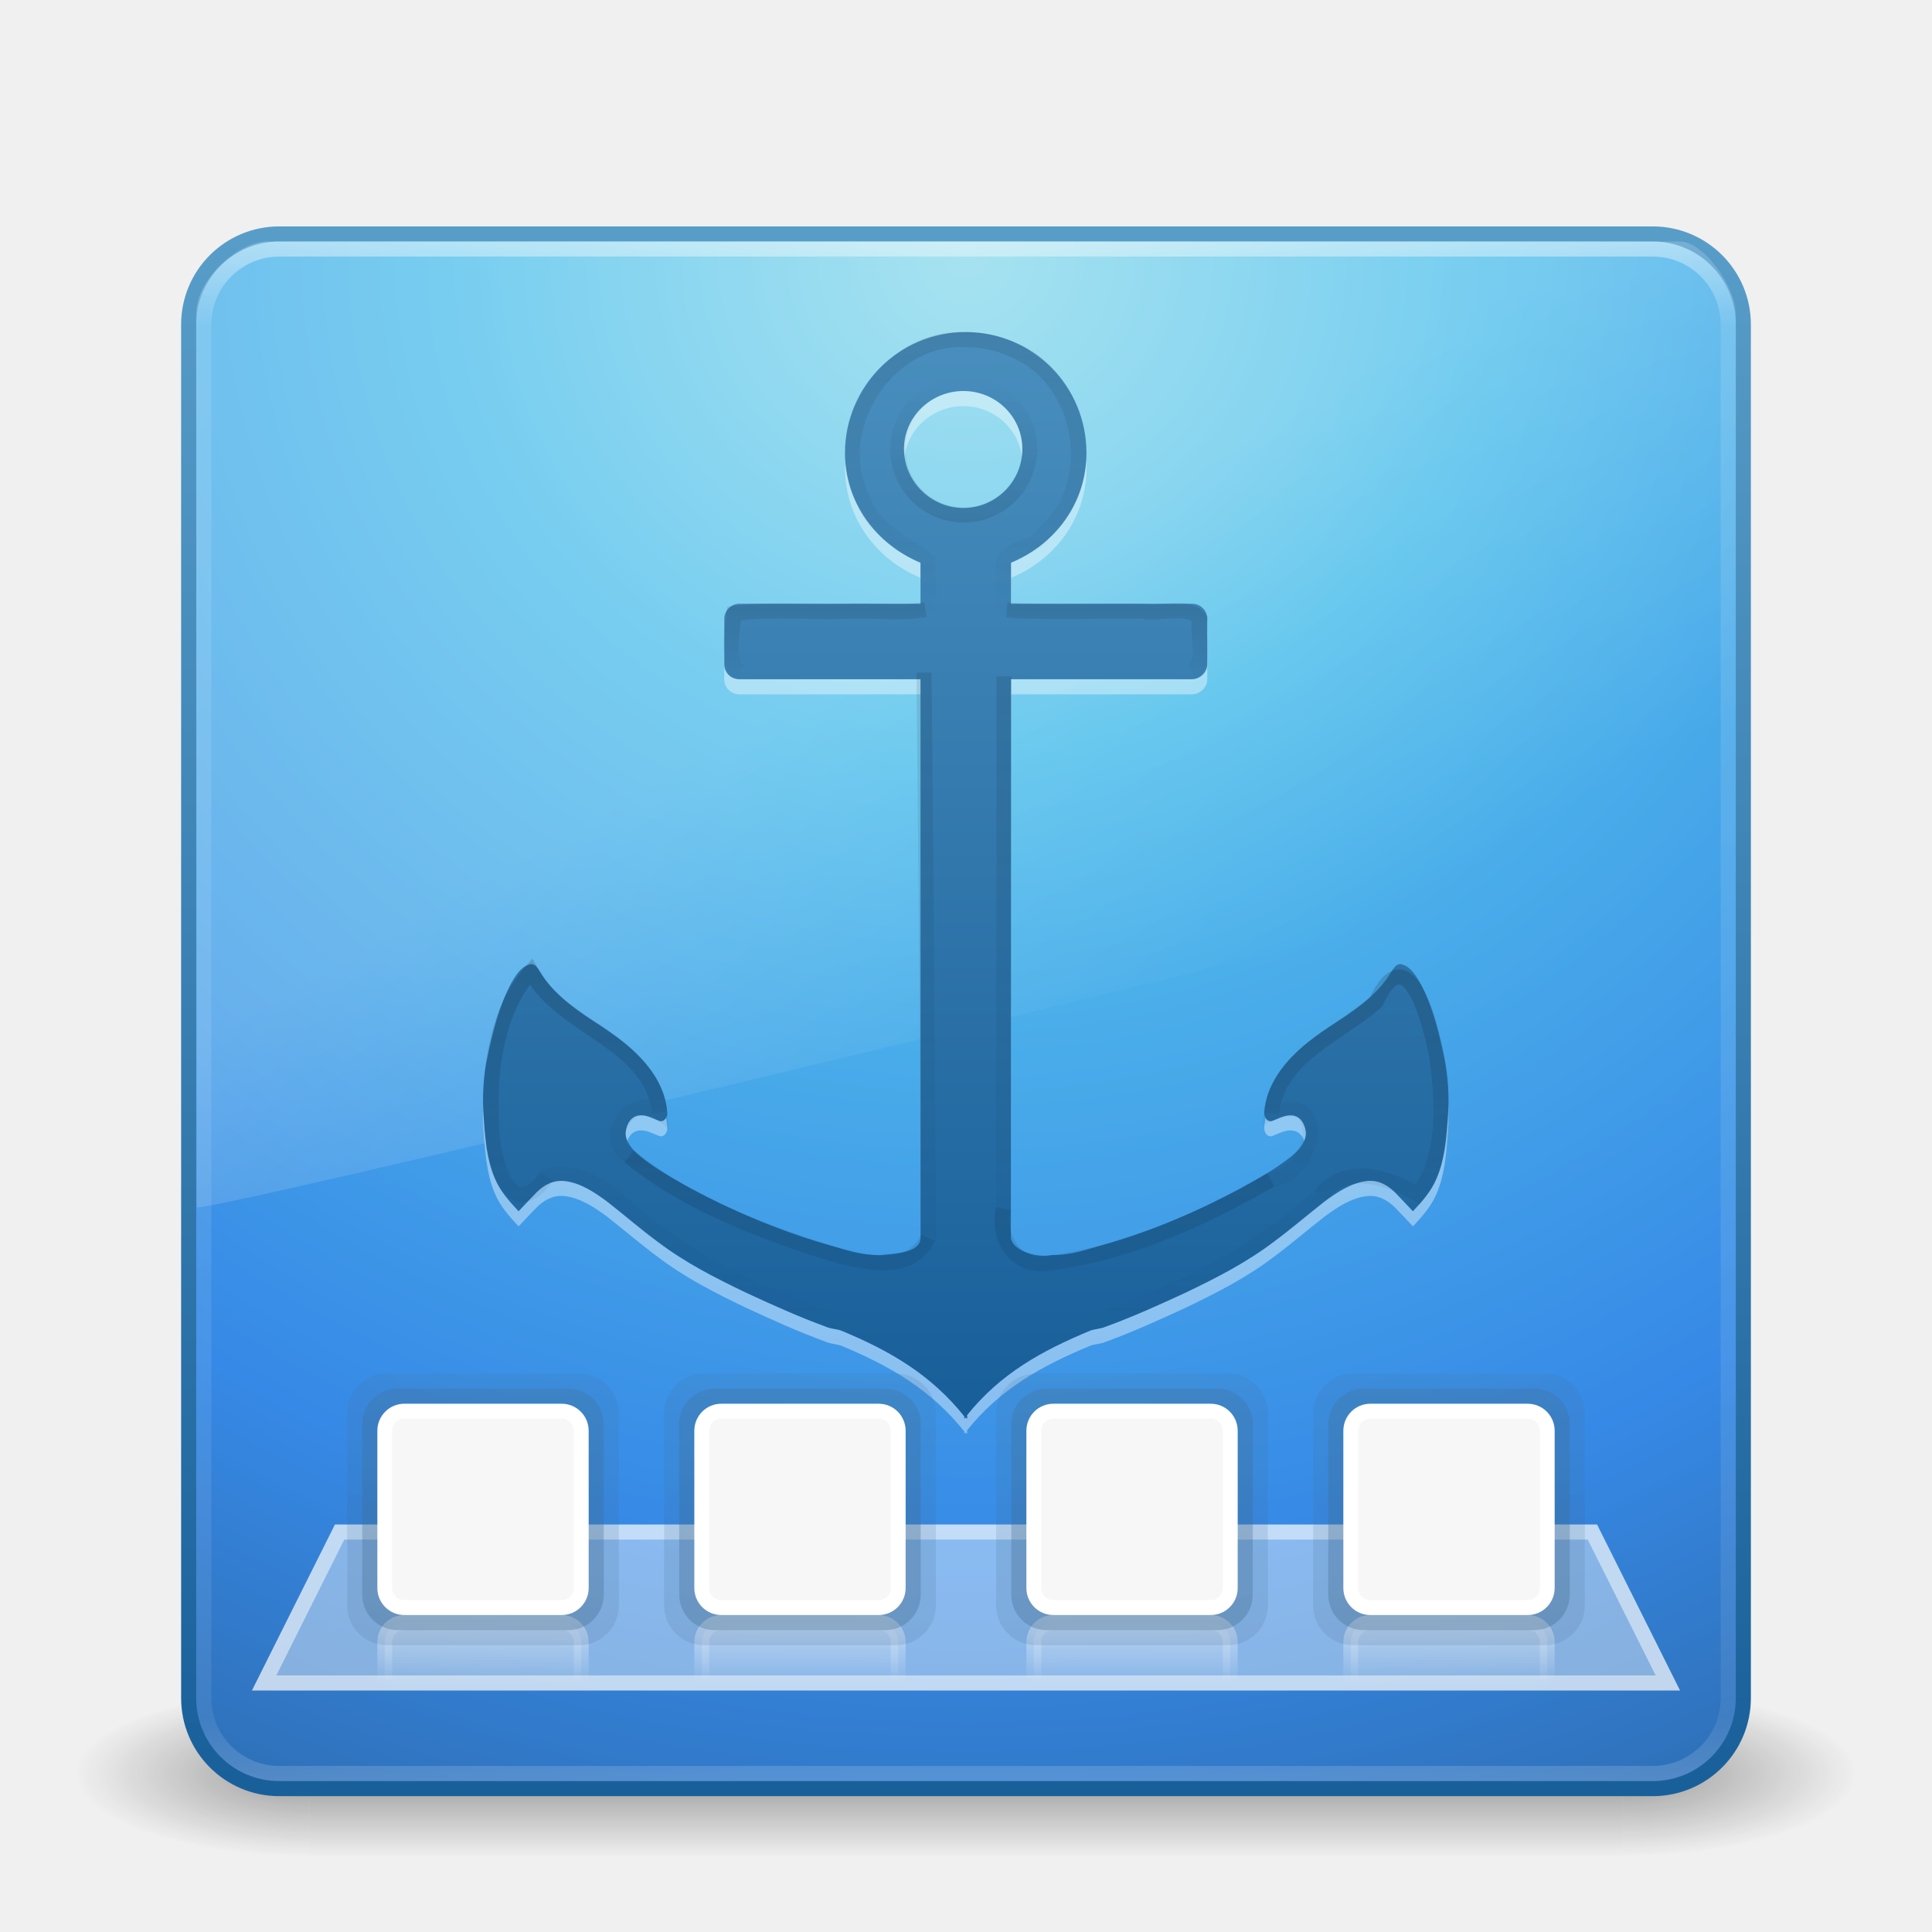
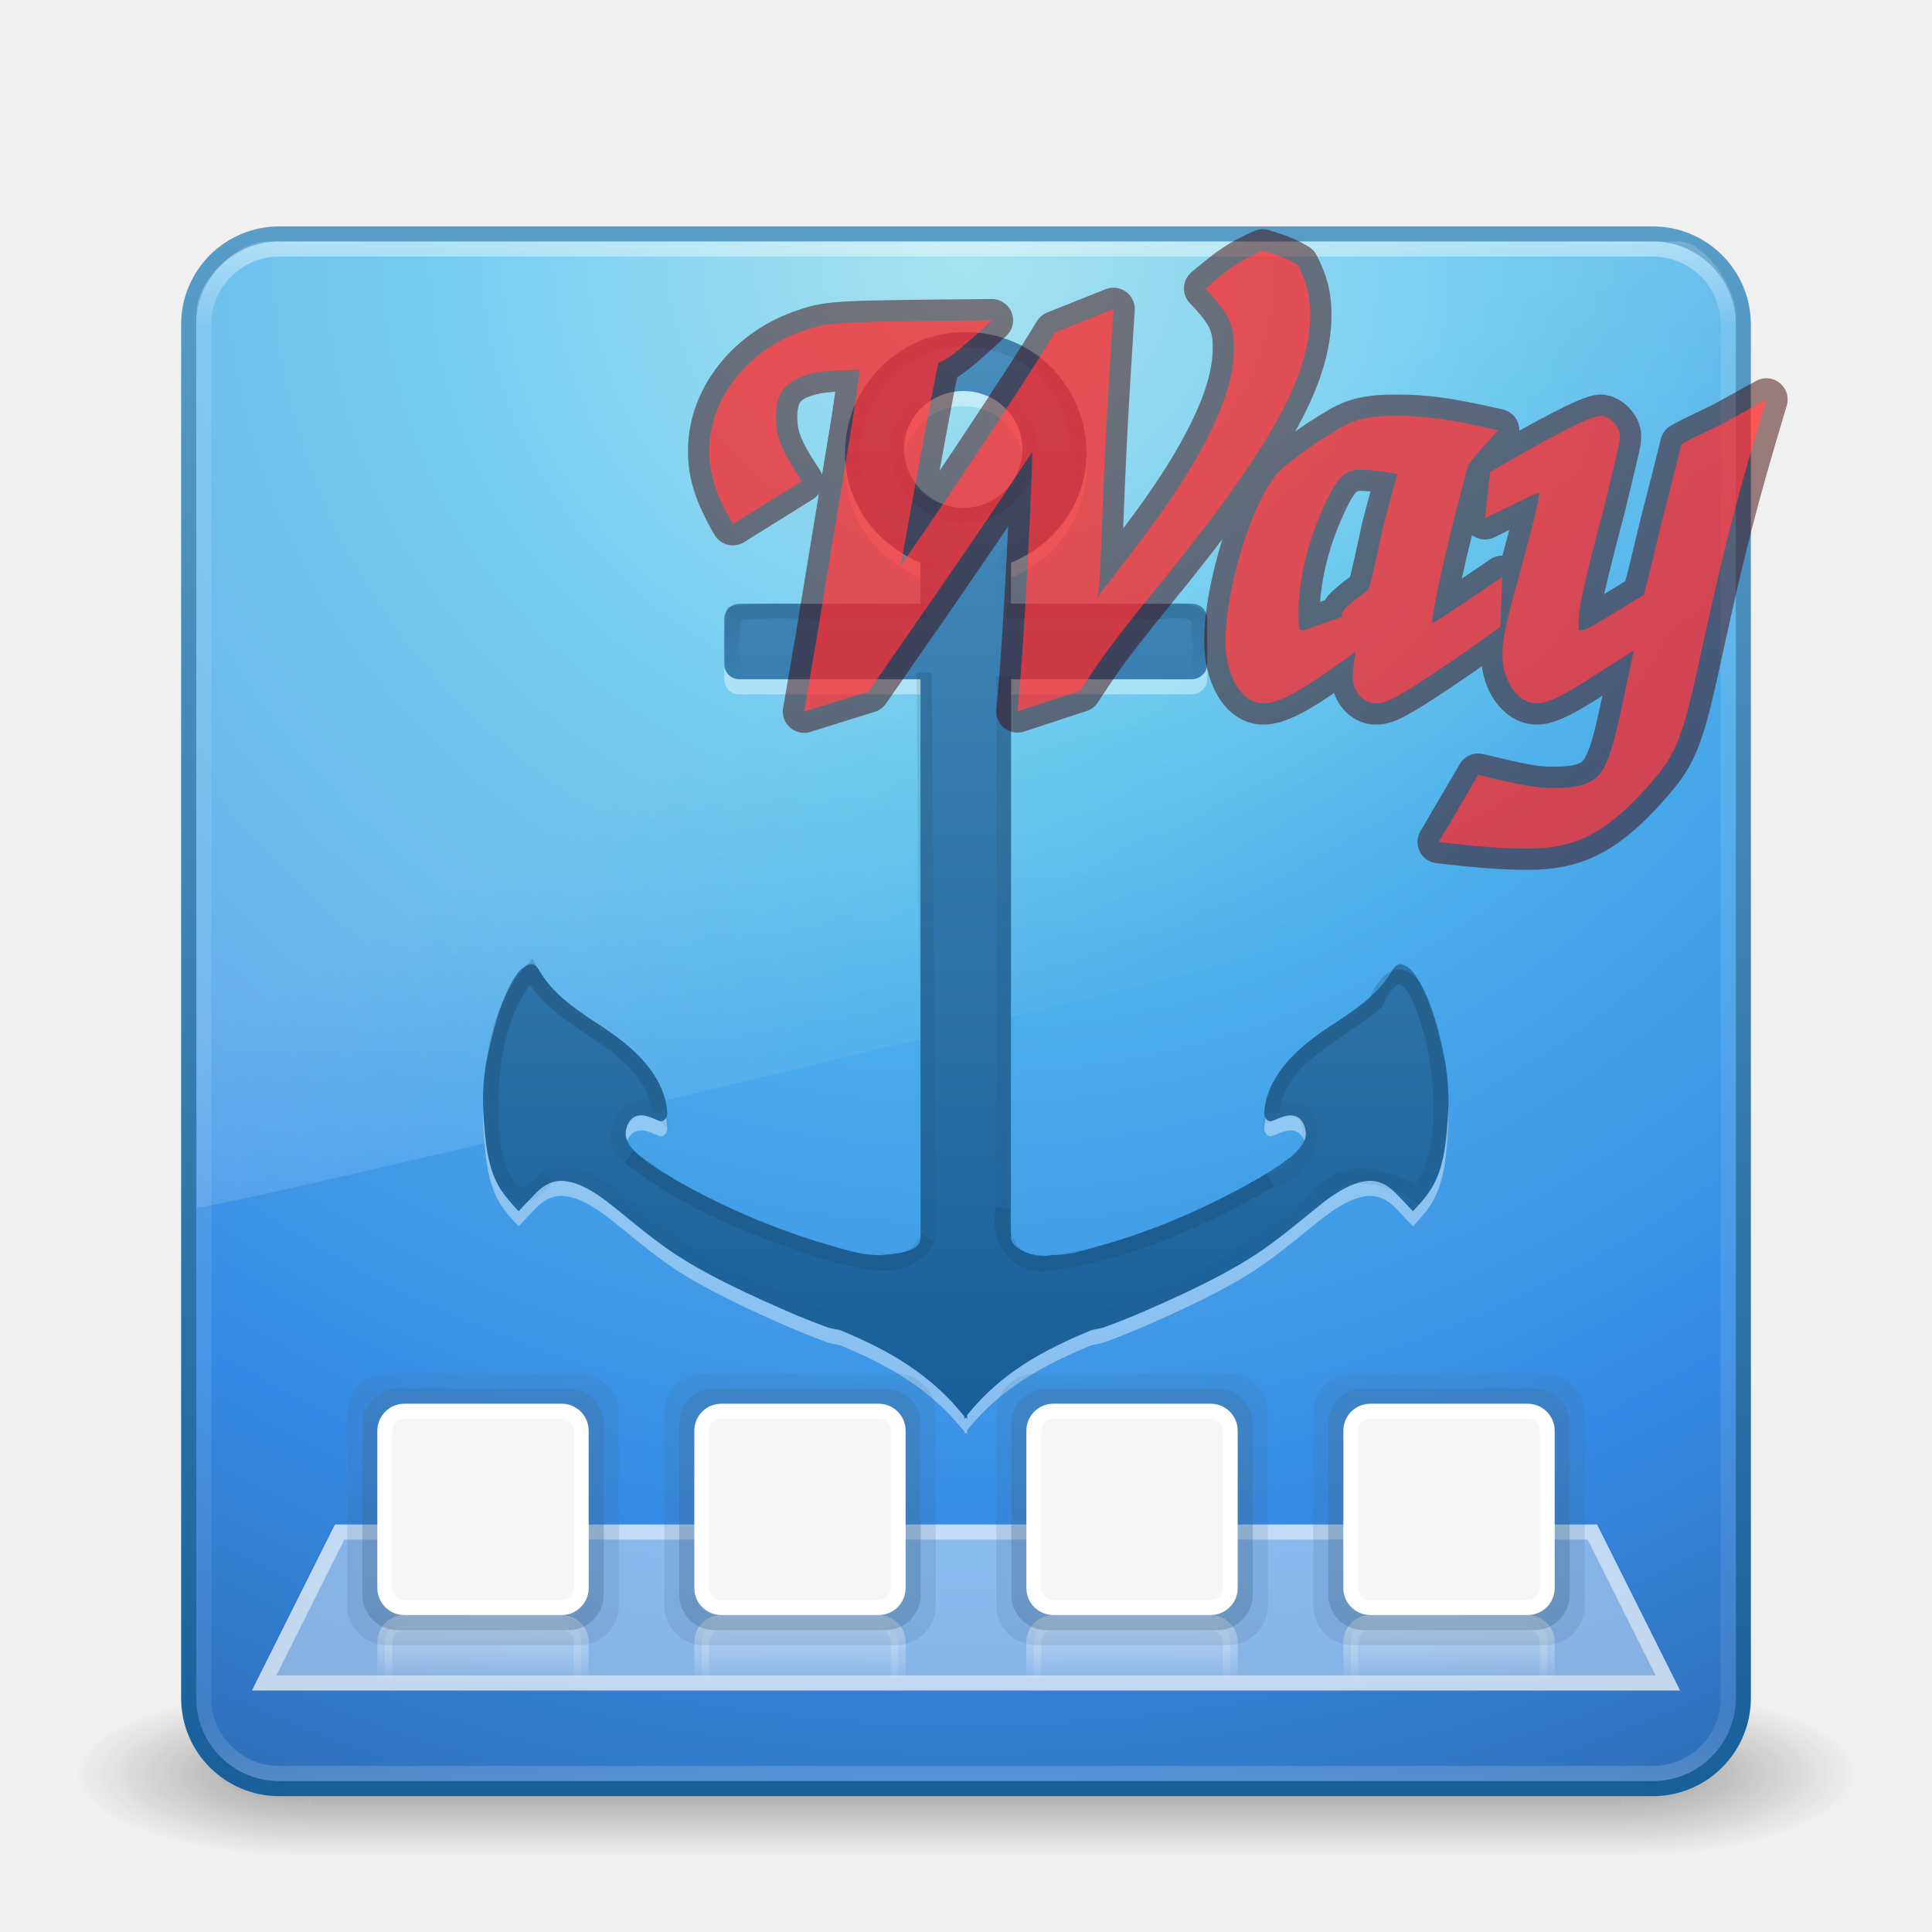
<svg xmlns="http://www.w3.org/2000/svg" xmlns:xlink="http://www.w3.org/1999/xlink" width="128" height="128" id="svg4343" version="1.1">
  <defs id="defs4345">
    <linearGradient xlink:href="#linearGradient4173-6-3-7" id="linearGradient3377" gradientUnits="userSpaceOnUse" gradientTransform="translate(-0.0146001,-75)" x1="66.899" y1="87.356" x2="66.899" y2="104.682" />
    <linearGradient id="linearGradient4173-6-3-7">
      <stop id="stop4175-8-6-6" offset="0" style="stop-color:#000000;stop-opacity:1;" />
      <stop id="stop4177-4-10-0" offset="1" style="stop-color:#000000;stop-opacity:0;" />
    </linearGradient>
    <linearGradient xlink:href="#linearGradient4173-6-3" id="linearGradient3380" gradientUnits="userSpaceOnUse" gradientTransform="translate(-0.0146001,-75)" x1="66.899" y1="75.334" x2="66.899" y2="95.016" />
    <linearGradient id="linearGradient4173-6-3">
      <stop id="stop4175-8-6" offset="0" style="stop-color:#000000;stop-opacity:1;" />
      <stop id="stop4177-4-10" offset="1" style="stop-color:#000000;stop-opacity:0;" />
    </linearGradient>
    <linearGradient xlink:href="#linearGradient4173-6-8" id="linearGradient3383" gradientUnits="userSpaceOnUse" gradientTransform="translate(-0.0146001,-75)" x1="66.899" y1="55.356" x2="66.899" y2="104.679" />
    <linearGradient id="linearGradient4173-6-8">
      <stop id="stop4175-8-5" offset="0" style="stop-color:#000000;stop-opacity:1;" />
      <stop id="stop4177-4-1" offset="1" style="stop-color:#000000;stop-opacity:0;" />
    </linearGradient>
    <linearGradient xlink:href="#linearGradient4237" id="linearGradient3368" gradientUnits="userSpaceOnUse" x1="59.339" y1="40.52" x2="68.601" y2="40.52" />
    <linearGradient id="linearGradient4237">
      <stop id="stop4239" offset="0" style="stop-color:#000000;stop-opacity:1;" />
      <stop id="stop4241" offset="1" style="stop-color:#000000;stop-opacity:0;" />
    </linearGradient>
    <linearGradient xlink:href="#linearGradient4173-6" id="linearGradient3387" gradientUnits="userSpaceOnUse" gradientTransform="translate(-0.0146001,-75)" x1="66.899" y1="51.349" x2="66.899" y2="56.143" />
    <linearGradient id="linearGradient4173-6">
      <stop id="stop4175-8" offset="0" style="stop-color:#000000;stop-opacity:1;" />
      <stop id="stop4177-4" offset="1" style="stop-color:#000000;stop-opacity:0;" />
    </linearGradient>
    <linearGradient xlink:href="#linearGradient4173" id="linearGradient3390" gradientUnits="userSpaceOnUse" gradientTransform="translate(-0.0146001,-75)" x1="66.899" y1="32.777" x2="66.899" y2="52.348" />
    <linearGradient id="linearGradient4173">
      <stop id="stop4175" offset="0" style="stop-color:#000000;stop-opacity:1;" />
      <stop id="stop4177" offset="1" style="stop-color:#000000;stop-opacity:0;" />
    </linearGradient>
    <linearGradient xlink:href="#linearGradient3707-319-631-407-324" id="linearGradient3393" gradientUnits="userSpaceOnUse" gradientTransform="matrix(1.634802,0,0,1.634802,361.6277,-96.98027)" x1="-179.485" y1="77.349" x2="-179.485" y2="19.409" />
    <linearGradient id="linearGradient3707-319-631-407-324">
      <stop id="stop3760" style="stop-color:#185f9a;stop-opacity:1;" offset="0" />
      <stop id="stop3762" style="stop-color:#599ec9;stop-opacity:1;" offset="1" />
    </linearGradient>
    <linearGradient xlink:href="#linearGradient3707-319-631-407-1-846-5-4-5-3" id="linearGradient3253-1" gradientUnits="userSpaceOnUse" gradientTransform="matrix(-0.8000002,0,0,0.8000002,120.6904,20.80001)" x1="19.875" y1="38.245" x2="19.875" y2="-61.256" />
    <linearGradient id="linearGradient3707-319-631-407-1-846-5-4-5-3">
      <stop offset="0" style="stop-color:#365a7c;stop-opacity:1" id="stop3788-4-8-9-7" />
      <stop offset="1" style="stop-color:#5ea1ca;stop-opacity:1;" id="stop3790-2-1-9-72" />
    </linearGradient>
    <linearGradient y2="-61.256" x2="19.875" y1="38.245" x1="19.875" gradientTransform="matrix(-0.9000003,0,0,0.9000003,123.7767,18.90001)" gradientUnits="userSpaceOnUse" id="linearGradient4078-0" xlink:href="#linearGradient3707-319-631-407-1-846-5-4-5-0-4" />
    <linearGradient id="linearGradient3707-319-631-407-1-846-5-4-5-0-4">
      <stop offset="0" style="stop-color:#365a7c;stop-opacity:1" id="stop3788-4-8-9-2-5" />
      <stop offset="1" style="stop-color:#5ea1ca;stop-opacity:1;" id="stop3790-2-1-9-7-2" />
    </linearGradient>
    <linearGradient xlink:href="#linearGradient3707-319-631-407-1-846-5-4-5-7" id="linearGradient3253-64" gradientUnits="userSpaceOnUse" gradientTransform="matrix(-0.8000002,0,0,0.8000002,99.69036,20.80001)" x1="19.875" y1="38.245" x2="19.875" y2="-61.256" />
    <linearGradient id="linearGradient3707-319-631-407-1-846-5-4-5-7">
      <stop offset="0" style="stop-color:#365a7c;stop-opacity:1" id="stop3788-4-8-9-4" />
      <stop offset="1" style="stop-color:#5ea1ca;stop-opacity:1;" id="stop3790-2-1-9-8" />
    </linearGradient>
    <linearGradient y2="-61.256" x2="19.875" y1="38.245" x1="19.875" gradientTransform="matrix(-0.9000003,0,0,0.9000003,102.7767,18.90001)" gradientUnits="userSpaceOnUse" id="linearGradient4078-6" xlink:href="#linearGradient3707-319-631-407-1-846-5-4-5-0-8" />
    <linearGradient id="linearGradient3707-319-631-407-1-846-5-4-5-0-8">
      <stop offset="0" style="stop-color:#365a7c;stop-opacity:1" id="stop3788-4-8-9-2-26" />
      <stop offset="1" style="stop-color:#5ea1ca;stop-opacity:1;" id="stop3790-2-1-9-7-06" />
    </linearGradient>
    <linearGradient xlink:href="#linearGradient3707-319-631-407-1-846-5-4-5-5" id="linearGradient4178" gradientUnits="userSpaceOnUse" gradientTransform="matrix(-0.8000002,0,0,0.8000002,77.69036,20.80001)" x1="19.875" y1="38.245" x2="19.875" y2="-61.256" />
    <linearGradient id="linearGradient3707-319-631-407-1-846-5-4-5-5">
      <stop offset="0" style="stop-color:#365a7c;stop-opacity:1" id="stop3788-4-8-9-3" />
      <stop offset="1" style="stop-color:#5ea1ca;stop-opacity:1;" id="stop3790-2-1-9-4" />
    </linearGradient>
    <linearGradient xlink:href="#linearGradient3707-319-631-407-1-846-5-4-5-0-0" id="linearGradient4181" gradientUnits="userSpaceOnUse" gradientTransform="matrix(-0.9000003,0,0,0.9000003,80.77666,18.90001)" x1="19.875" y1="38.245" x2="19.875" y2="-61.256" />
    <linearGradient id="linearGradient3707-319-631-407-1-846-5-4-5-0-0">
      <stop offset="0" style="stop-color:#365a7c;stop-opacity:1" id="stop3788-4-8-9-2-2" />
      <stop offset="1" style="stop-color:#5ea1ca;stop-opacity:1;" id="stop3790-2-1-9-7-0" />
    </linearGradient>
    <linearGradient xlink:href="#linearGradient3707-319-631-407-1-846-5-4-5" id="linearGradient3253" gradientUnits="userSpaceOnUse" gradientTransform="matrix(-0.8000002,0,0,0.8000002,56.69036,20.80001)" x1="19.875" y1="38.245" x2="19.875" y2="-61.256" />
    <linearGradient id="linearGradient3707-319-631-407-1-846-5-4-5">
      <stop offset="0" style="stop-color:#365a7c;stop-opacity:1" id="stop3788-4-8-9" />
      <stop offset="1" style="stop-color:#5ea1ca;stop-opacity:1;" id="stop3790-2-1-9" />
    </linearGradient>
    <linearGradient y2="-61.256" x2="19.875" y1="38.245" x1="19.875" gradientTransform="matrix(-0.9000003,0,0,0.9000003,59.77666,18.90001)" gradientUnits="userSpaceOnUse" id="linearGradient3270" xlink:href="#linearGradient3707-319-631-407-1-846-5-4-5-0" />
    <linearGradient id="linearGradient3707-319-631-407-1-846-5-4-5-0">
      <stop offset="0" style="stop-color:#365a7c;stop-opacity:1" id="stop3788-4-8-9-2" />
      <stop offset="1" style="stop-color:#5ea1ca;stop-opacity:1;" id="stop3790-2-1-9-7" />
    </linearGradient>
    <linearGradient xlink:href="#linearGradient4204" id="linearGradient4210" x1="67.8" y1="44.191" x2="67.8" y2="48.506" gradientUnits="userSpaceOnUse" gradientTransform="translate(-9.9997601e-8,-0.999999)" />
    <linearGradient id="linearGradient4204">
      <stop style="stop-color:#f7f7f7;stop-opacity:1;" offset="0" id="stop4206" />
      <stop style="stop-color:#f7f7f7;stop-opacity:0;" offset="1" id="stop4208" />
    </linearGradient>
    <linearGradient xlink:href="#linearGradient4212" id="linearGradient4218" x1="67.8" y1="44.191" x2="67.8" y2="48.506" gradientUnits="userSpaceOnUse" gradientTransform="translate(-9.9997601e-8,-0.999999)" />
    <linearGradient id="linearGradient4212">
      <stop style="stop-color:#ffffff;stop-opacity:1;" offset="0" id="stop4214" />
      <stop style="stop-color:#ffffff;stop-opacity:0;" offset="1" id="stop4216" />
    </linearGradient>
    <linearGradient xlink:href="#linearGradient8265-821-176-38-919-66-249-7-7" id="linearGradient3165" gradientUnits="userSpaceOnUse" gradientTransform="matrix(2.21442,0,0,3.469956,10.75031,-67.82112)" x1="16.626" y1="15.298" x2="20.055" y2="24.628" />
    <linearGradient id="linearGradient8265-821-176-38-919-66-249-7-7">
      <stop offset="0" style="stop-color:#ffffff;stop-opacity:1" id="stop2687-1-9" />
      <stop offset="1" style="stop-color:#ffffff;stop-opacity:0" id="stop2689-5-4" />
    </linearGradient>
    <linearGradient y2="43" x2="24" y1="5" x1="24" gradientTransform="matrix(2.72973,0,0,2.72973,-1.513511,-62.51349)" gradientUnits="userSpaceOnUse" id="linearGradient3128" xlink:href="#linearGradient3924" />
    <linearGradient id="linearGradient3924">
      <stop id="stop3926" style="stop-color:#ffffff;stop-opacity:1;" offset="0" />
      <stop offset="0.063" style="stop-color:#ffffff;stop-opacity:0.235;" id="stop3928" />
      <stop id="stop3930" style="stop-color:#ffffff;stop-opacity:0.157;" offset="0.951" />
      <stop id="stop3932" style="stop-color:#ffffff;stop-opacity:0.392;" offset="1" />
    </linearGradient>
    <radialGradient xlink:href="#linearGradient2867-449-88-871-390-598-476-591-434-148-57-177" id="radialGradient3171" gradientUnits="userSpaceOnUse" gradientTransform="matrix(5.1311087e-8,6.172051,-6.529294,-1.1371274e-7,119.1713,-93.22525)" cx="7.496" cy="8.45" fx="7.496" fy="8.45" r="20" />
    <linearGradient id="linearGradient2867-449-88-871-390-598-476-591-434-148-57-177">
      <stop id="stop3750" style="stop-color:#90dbec;stop-opacity:1;" offset="0" />
      <stop id="stop3752" style="stop-color:#55c1ec;stop-opacity:1;" offset="0.262" />
      <stop id="stop3754" style="stop-color:#3689e6;stop-opacity:1;" offset="0.705" />
      <stop id="stop3756" style="stop-color:#2b63a0;stop-opacity:1;" offset="1" />
    </linearGradient>
    <linearGradient xlink:href="#linearGradient3707-319-631-407-324" id="linearGradient3173" gradientUnits="userSpaceOnUse" gradientTransform="matrix(2.641026,0,0,2.641026,0.6153902,-60.38462)" x1="24" y1="44" x2="24" y2="3.899" />
    <radialGradient cx="4.993" cy="43.5" r="2.5" fx="4.993" fy="43.5" id="radialGradient2455" xlink:href="#linearGradient3688-166-749" gradientUnits="userSpaceOnUse" gradientTransform="matrix(2.003784,0,0,1.4,27.98813,-17.4)" />
    <linearGradient id="linearGradient3688-166-749">
      <stop id="stop2883" style="stop-color:#181818;stop-opacity:1" offset="0" />
      <stop id="stop2885" style="stop-color:#181818;stop-opacity:0" offset="1" />
    </linearGradient>
    <radialGradient cx="4.993" cy="43.5" r="2.5" fx="4.993" fy="43.5" id="radialGradient2457" xlink:href="#linearGradient3688-464-309" gradientUnits="userSpaceOnUse" gradientTransform="matrix(2.003784,0,0,1.4,-20.01187,-104.4)" />
    <linearGradient id="linearGradient3688-464-309">
      <stop id="stop2889" style="stop-color:#181818;stop-opacity:1" offset="0" />
      <stop id="stop2891" style="stop-color:#181818;stop-opacity:0" offset="1" />
    </linearGradient>
    <linearGradient x1="25.058" y1="47.028" x2="25.058" y2="39.999" id="linearGradient2459" xlink:href="#linearGradient3702-501-757" gradientUnits="userSpaceOnUse" />
    <linearGradient id="linearGradient3702-501-757">
      <stop id="stop2895" style="stop-color:#181818;stop-opacity:0" offset="0" />
      <stop id="stop2897" style="stop-color:#181818;stop-opacity:1" offset="0.5" />
      <stop id="stop2899" style="stop-color:#181818;stop-opacity:0" offset="1" />
    </linearGradient>
  </defs>
  <g id="layer1" transform="translate(0,64)">
    <g transform="matrix(2.949999,0,0,1.222223,-6.800001,1.555537)" id="g2036" style="display:inline">
      <g transform="matrix(1.052632,0,0,1.285713,-1.263158,-13.42854)" id="g3712" style="opacity:0.4">
        <rect width="5" height="7" x="38" y="40" id="rect2801" style="fill:url(#radialGradient2455);fill-opacity:1;stroke:none" />
        <rect width="5" height="7" x="-10" y="-47" transform="scale(-1,-1)" id="rect3696" style="fill:url(#radialGradient2457);fill-opacity:1;stroke:none" />
        <rect width="28" height="7" x="10" y="40" id="rect3700" style="fill:url(#linearGradient2459);fill-opacity:1;stroke:none" />
      </g>
    </g>
    <rect style="color:#000000;fill:url(#radialGradient3171);fill-opacity:1;fill-rule:nonzero;stroke:url(#linearGradient3173);stroke-width:1;stroke-linecap:round;stroke-linejoin:round;stroke-miterlimit:4;stroke-opacity:1;stroke-dasharray:none;stroke-dashoffset:0;marker:none;visibility:visible;display:inline;overflow:visible;enable-background:accumulate" id="rect5505-21" y="-48.5" x="12.5" ry="6" rx="6" height="103" width="103" />
    <path d="m 63.985,-41 c -4.424,0 -8.001,3.584 -8,8 -10e-4,3.332 2.095,6.083 5,7.281 l 0,2.719 -12,0 c -0.531,0 -1,0.435 -1,1 l 0,3 c 0,0.565 0.434,1 1,1 l 12,0 0,37 c 0,1.027 -1.714,1.049 -2.688,1.156 -1.426,-0.009 -2.292,-0.373 -3.656,-0.75 C 51.561,18.506 48.621,17.257 45.798,15.75 44.609,15.091 43.449,14.449 42.392,13.594 41.936,13.205 41.406,12.643 41.454,12 c 0.062,-0.486 0.308,-1.005 0.844,-1.094 0.483,-0.076 0.917,0.183 1.344,0.344 0.368,0.159 0.621,-0.288 0.562,-0.594 -0.059,-0.806 -0.332,-1.552 -0.75,-2.25 C 42.585,6.977 41.248,5.914 39.86,5 38.379,4.054 36.799,3.013 35.86,1.5 35.674,1.22 35.466,0.758 35.048,0.906 34.466,1.095 34.145,1.665 33.86,2.156 33.059,3.681 32.659,5.327 32.298,7 c -0.297,1.331 -0.354,2.737 -0.25,4.094 0.107,1.357 0.2,2.733 0.75,4 0.346,0.833 0.956,1.504 1.562,2.156 0.387,-0.409 0.791,-0.849 1.188,-1.25 0.513,-0.515 1.155,-0.85 1.906,-0.75 1.023,0.132 1.946,0.751 2.75,1.344 1.132,0.88 2.19,1.802 3.344,2.656 1.825,1.395 3.838,2.416 5.906,3.406 1.723,0.8 3.493,1.599 5.281,2.25 0.32,0.14 0.674,0.133 1,0.25 3.218,1.338 5.929,2.896 8.156,5.688 0.003,0.038 -0.003,0.12 0,0.156 0.026,-0.033 0.068,-0.061 0.094,-0.094 0.026,0.033 0.068,0.061 0.094,0.094 0.017,-0.077 -0.017,-0.173 0,-0.25 2.22,-2.759 4.958,-4.264 8.156,-5.594 0.326,-0.117 0.68,-0.11 1,-0.25 1.788,-0.651 3.558,-1.45 5.281,-2.25 2.068,-0.99 4.081,-2.011 5.906,-3.406 1.153,-0.855 2.212,-1.776 3.344,-2.656 0.804,-0.592 1.727,-1.212 2.75,-1.344 0.751,-0.1 1.393,0.235 1.906,0.75 0.396,0.401 0.8,0.841 1.188,1.25 0.607,-0.652 1.216,-1.323 1.562,-2.156 0.55,-1.267 0.643,-2.643 0.75,-4 C 96.027,9.737 95.97,8.331 95.673,7 95.312,5.327 94.912,3.681 94.11,2.156 93.826,1.665 93.505,1.095 92.923,0.906 92.505,0.758 92.297,1.22 92.11,1.5 c -0.939,1.513 -2.518,2.554 -4,3.5 -1.388,0.914 -2.725,1.977 -3.594,3.406 -0.418,0.698 -0.691,1.444 -0.75,2.25 -0.059,0.306 0.194,0.753 0.562,0.594 0.427,-0.161 0.861,-0.42 1.344,-0.344 0.536,0.089 0.782,0.607 0.844,1.094 0.048,0.643 -0.482,1.205 -0.938,1.594 -1.057,0.855 -2.218,1.497 -3.406,2.156 -2.823,1.507 -5.763,2.756 -8.844,3.656 -1.364,0.377 -2.231,0.741 -3.656,0.75 C 68.448,20.375 66.985,19.71 66.985,19 l 0,-37 12,0 c 0.462,0 1,-0.401 1,-1 l 0,-3 c 0,-0.582 -0.469,-1 -1,-1 l -12,0 0,-2.719 c 2.905,-1.198 5.001,-3.949 5,-7.281 0.001,-4.416 -3.576,-8 -8,-8 z m -0.156,3.906 c 2.148,-10e-7 3.907,1.7 3.906,3.844 6.42e-4,2.144 -1.759,3.906 -3.906,3.906 -2.148,-1e-6 -3.938,-1.763 -3.938,-3.906 -6.45e-4,-2.144 1.79,-3.844 3.938,-3.844 z" id="path1919-8" style="opacity:0.4;color:#000000;fill:#ffffff;fill-opacity:1;fill-rule:nonzero;stroke:none;stroke-width:1;marker:none;visibility:visible;display:inline;overflow:visible;enable-background:accumulate" />
    <rect style="opacity:0.5;fill:none;stroke:url(#linearGradient3128);stroke-width:1;stroke-linecap:round;stroke-linejoin:round;stroke-miterlimit:4;stroke-opacity:1;stroke-dasharray:none;stroke-dashoffset:0" id="rect6741-7" y="-47.5" x="13.5" ry="5" rx="5" height="101" width="101" />
    <path style="opacity:0.2;fill:url(#linearGradient3165);fill-opacity:1;fill-rule:evenodd;stroke:none" id="path3333" d="M 17.681,-48 C 15.858,-48 13,-45.567 13,-43.2 L 13.034,16 C 15.968,15.936 112.773,-7.592 115,-8.723 L 115,-43.2 c 0,-1.809 -2.133,-4.8 -3.712,-4.8 z" />
    <path style="opacity:0.7;fill:#ffffff;fill-opacity:0.588;stroke:#ffffff;stroke-width:1px;stroke-linecap:butt;stroke-linejoin:miter;stroke-opacity:1" d="m 17.5,47.5 93,0 -5,-10 -83,0 z" id="path4306" />
    <path id="path3215-9-0" style="opacity:0.5;color:#000000;fill:url(#linearGradient4210);fill-opacity:1;fill-rule:nonzero;stroke:url(#linearGradient4218);stroke-width:0.985;stroke-linecap:butt;stroke-linejoin:miter;stroke-miterlimit:4;stroke-opacity:1;stroke-dashoffset:0;marker:none;visibility:visible;display:inline;overflow:visible;enable-background:accumulate" d="m 101.21,43.493 -10.419,0 c -0.719,0 -1.298,0.579 -1.298,1.298 l 0,10.419 c 0,0.719 0.579,1.298 1.298,1.298 l 10.419,0 c 0.719,0 1.298,-0.579 1.298,-1.298 l 0,-10.419 c 0,-0.719 -0.579,-1.298 -1.298,-1.298 z m -21,0 -10.419,0 c -0.719,0 -1.298,0.579 -1.298,1.298 l 0,10.419 c 0,0.719 0.579,1.298 1.298,1.298 l 10.419,0 c 0.719,0 1.298,-0.579 1.298,-1.298 l 0,-10.419 c 0,-0.719 -0.579,-1.298 -1.298,-1.298 z m -22,0 -10.419,0 c -0.719,0 -1.298,0.579 -1.298,1.298 l 0,10.419 c 0,0.719 0.579,1.298 1.298,1.298 l 10.419,0 c 0.719,0 1.298,-0.579 1.298,-1.298 l 0,-10.419 c 0,-0.719 -0.579,-1.298 -1.298,-1.298 z m -21,0 -10.419,0 c -0.719,0 -1.298,0.579 -1.298,1.298 l 0,10.419 c 0,0.719 0.579,1.298 1.298,1.298 l 10.419,0 c 0.719,0 1.298,-0.579 1.298,-1.298 l 0,-10.419 c 0,-0.719 -0.579,-1.298 -1.298,-1.298 z" />
    <path style="opacity:0.15;color:#000000;fill:url(#linearGradient3270);fill-opacity:1;fill-rule:nonzero;stroke:none;stroke-width:1;marker:none;visibility:visible;display:inline;overflow:visible;enable-background:accumulate" d="m 38.355,27 -12.71,0 C 24.18,27 23,28.18 23,29.645 l 0,12.71 c 0,1.465 1.18,2.645 2.645,2.645 l 12.71,0 C 39.82,45 41,43.82 41,42.355 l 0,-12.71 c 0,-1.465 -1.18,-2.645 -2.645,-2.645 z" id="path3205-6" />
    <path style="opacity:0.3;color:#000000;fill:url(#linearGradient3253);fill-opacity:1;fill-rule:nonzero;stroke:none;stroke-width:1;marker:none;visibility:visible;display:inline;overflow:visible;enable-background:accumulate" d="m 37.649,28 -11.298,0 C 25.049,28 24,29.049 24,30.351 l 0,11.298 c 0,1.302 1.049,2.351 2.351,2.351 l 11.298,0 C 38.951,44 40,42.952 40,41.649 l 0,-11.298 c 0,-1.302 -1.049,-2.351 -2.351,-2.351 z" id="path3205" />
    <path style="opacity:0.15;color:#000000;fill:url(#linearGradient4181);fill-opacity:1;fill-rule:nonzero;stroke:none;stroke-width:1;marker:none;visibility:visible;display:inline;overflow:visible;enable-background:accumulate" d="m 59.355,27 -12.71,0 C 45.18,27 44,28.18 44,29.645 l 0,12.71 c 0,1.465 1.18,2.645 2.645,2.645 l 12.71,0 C 60.82,45 62,43.82 62,42.355 l 0,-12.71 c 0,-1.465 -1.18,-2.645 -2.645,-2.645 z" id="path3205-6-1" />
    <path style="opacity:0.3;color:#000000;fill:url(#linearGradient4178);fill-opacity:1;fill-rule:nonzero;stroke:none;stroke-width:1;marker:none;visibility:visible;display:inline;overflow:visible;enable-background:accumulate" d="m 58.649,28 -11.298,0 C 46.049,28 45,29.049 45,30.351 l 0,11.298 c 0,1.302 1.049,2.351 2.351,2.351 l 11.298,0 C 59.951,44 61,42.952 61,41.649 l 0,-11.298 c 0,-1.302 -1.049,-2.351 -2.351,-2.351 z" id="path3205-9" />
    <path style="opacity:0.15;color:#000000;fill:url(#linearGradient4078-6);fill-opacity:1;fill-rule:nonzero;stroke:none;stroke-width:1;marker:none;visibility:visible;display:inline;overflow:visible;enable-background:accumulate" d="m 81.355,27 -12.71,0 C 67.18,27 66,28.18 66,29.645 l 0,12.71 c 0,1.465 1.18,2.645 2.645,2.645 l 12.71,0 C 82.82,45 84,43.82 84,42.355 l 0,-12.71 c 0,-1.465 -1.18,-2.645 -2.645,-2.645 z" id="path3205-6-4" />
    <path style="opacity:0.3;color:#000000;fill:url(#linearGradient3253-64);fill-opacity:1;fill-rule:nonzero;stroke:none;stroke-width:1;marker:none;visibility:visible;display:inline;overflow:visible;enable-background:accumulate" d="m 80.649,28 -11.298,0 C 68.049,28 67,29.049 67,30.351 l 0,11.298 c 0,1.302 1.049,2.351 2.351,2.351 l 11.298,0 C 81.951,44 83,42.952 83,41.649 l 0,-11.298 c 0,-1.302 -1.049,-2.351 -2.351,-2.351 z" id="path3205-62" />
    <path style="opacity:0.15;color:#000000;fill:url(#linearGradient4078-0);fill-opacity:1;fill-rule:nonzero;stroke:none;stroke-width:1;marker:none;visibility:visible;display:inline;overflow:visible;enable-background:accumulate" d="m 102.355,27 -12.71,0 C 88.18,27 87,28.18 87,29.645 l 0,12.71 c 0,1.465 1.18,2.645 2.645,2.645 l 12.71,0 c 1.465,0 2.645,-1.18 2.645,-2.645 l 0,-12.71 c 0,-1.465 -1.18,-2.645 -2.645,-2.645 z" id="path3205-6-2" />
    <path style="opacity:0.3;color:#000000;fill:url(#linearGradient3253-1);fill-opacity:1;fill-rule:nonzero;stroke:none;stroke-width:1;marker:none;visibility:visible;display:inline;overflow:visible;enable-background:accumulate" d="m 101.649,28 -11.298,0 C 89.049,28 88,29.049 88,30.351 l 0,11.298 c 0,1.302 1.049,2.351 2.351,2.351 l 11.298,0 c 1.302,0 2.351,-1.049 2.351,-2.351 l 0,-11.298 c 0,-1.302 -1.049,-2.351 -2.351,-2.351 z" id="path3205-90" />
    <path id="path3215-9" style="color:#000000;fill:#f7f7f7;fill-opacity:1;fill-rule:nonzero;stroke:#ffffff;stroke-width:0.985;stroke-linecap:butt;stroke-linejoin:miter;stroke-miterlimit:4;stroke-opacity:1;stroke-dashoffset:0;marker:none;visibility:visible;display:inline;overflow:visible;enable-background:accumulate" d="m 101.21,29.493 -10.419,0 c -0.719,0 -1.298,0.579 -1.298,1.298 l 0,10.419 c 0,0.719 0.579,1.298 1.298,1.298 l 10.419,0 c 0.719,0 1.298,-0.579 1.298,-1.298 l 0,-10.419 c 0,-0.719 -0.579,-1.298 -1.298,-1.298 z m -21,0 -10.419,0 c -0.719,0 -1.298,0.579 -1.298,1.298 l 0,10.419 c 0,0.719 0.579,1.298 1.298,1.298 l 10.419,0 c 0.719,0 1.298,-0.579 1.298,-1.298 l 0,-10.419 c 0,-0.719 -0.579,-1.298 -1.298,-1.298 z m -22,0 -10.419,0 c -0.719,0 -1.298,0.579 -1.298,1.298 l 0,10.419 c 0,0.719 0.579,1.298 1.298,1.298 l 10.419,0 c 0.719,0 1.298,-0.579 1.298,-1.298 l 0,-10.419 c 0,-0.719 -0.579,-1.298 -1.298,-1.298 z m -21,0 -10.419,0 c -0.719,0 -1.298,0.579 -1.298,1.298 l 0,10.419 c 0,0.719 0.579,1.298 1.298,1.298 l 10.419,0 c 0.719,0 1.298,-0.579 1.298,-1.298 l 0,-10.419 c 0,-0.719 -0.579,-1.298 -1.298,-1.298 z" />
    <path d="m 63.985,-42 c -4.424,0 -8.001,3.584 -8,8 -10e-4,3.332 2.095,6.083 5,7.281 l 0,2.719 -12,0 c -0.531,0 -1,0.435 -1,1 l 0,3 c 0,0.565 0.434,1 1,1 l 12,0 0,37 c 0,1.027 -1.714,1.049 -2.688,1.156 -1.426,-0.009 -2.292,-0.373 -3.656,-0.75 -3.08,-0.901 -6.021,-2.149 -8.844,-3.656 -1.189,-0.659 -2.349,-1.301 -3.406,-2.156 -0.456,-0.389 -0.986,-0.951 -0.938,-1.594 0.062,-0.486 0.308,-1.005 0.844,-1.094 0.483,-0.076 0.917,0.183 1.344,0.344 0.368,0.159 0.621,-0.288 0.562,-0.594 -0.059,-0.806 -0.332,-1.552 -0.75,-2.25 -0.869,-1.429 -2.206,-2.492 -3.594,-3.406 -1.482,-0.946 -3.061,-1.987 -4,-3.5 -0.187,-0.28 -0.394,-0.742 -0.812,-0.594 -0.582,0.189 -0.903,0.759 -1.188,1.25 -0.801,1.525 -1.201,3.171 -1.562,4.844 -0.297,1.331 -0.354,2.737 -0.25,4.094 0.107,1.357 0.2,2.733 0.75,4 0.346,0.833 0.956,1.504 1.562,2.156 0.387,-0.409 0.791,-0.849 1.188,-1.25 0.513,-0.515 1.155,-0.85 1.906,-0.75 1.023,0.132 1.946,0.751 2.75,1.344 1.132,0.88 2.19,1.802 3.344,2.656 1.825,1.395 3.838,2.416 5.906,3.406 1.723,0.8 3.493,1.599 5.281,2.25 0.32,0.14 0.674,0.133 1,0.25 3.218,1.338 5.929,2.896 8.156,5.688 0.003,0.038 -0.003,0.12 0,0.156 0.026,-0.033 0.068,-0.061 0.094,-0.094 0.026,0.033 0.068,0.061 0.094,0.094 0.017,-0.077 -0.017,-0.173 0,-0.25 2.22,-2.759 4.958,-4.264 8.156,-5.594 0.326,-0.117 0.68,-0.11 1,-0.25 1.788,-0.651 3.558,-1.45 5.281,-2.25 2.068,-0.99 4.081,-2.011 5.906,-3.406 1.153,-0.855 2.212,-1.776 3.344,-2.656 0.804,-0.592 1.727,-1.212 2.75,-1.344 0.751,-0.1 1.393,0.235 1.906,0.75 0.396,0.401 0.8,0.841 1.188,1.25 0.607,-0.652 1.216,-1.323 1.562,-2.156 0.55,-1.267 0.643,-2.643 0.75,-4 0.104,-1.356 0.047,-2.762 -0.25,-4.094 -0.361,-1.673 -0.761,-3.319 -1.562,-4.844 -0.285,-0.491 -0.606,-1.061 -1.188,-1.25 -0.418,-0.149 -0.626,0.314 -0.812,0.594 -0.939,1.513 -2.518,2.554 -4,3.5 -1.388,0.914 -2.725,1.977 -3.594,3.406 -0.418,0.698 -0.691,1.444 -0.75,2.25 -0.059,0.306 0.194,0.753 0.562,0.594 0.427,-0.161 0.861,-0.42 1.344,-0.344 0.536,0.089 0.782,0.607 0.844,1.094 0.048,0.643 -0.482,1.205 -0.938,1.594 -1.057,0.855 -2.218,1.497 -3.406,2.156 -2.823,1.507 -5.763,2.756 -8.844,3.656 -1.364,0.377 -2.231,0.741 -3.656,0.75 -1.225,0.218 -2.688,-0.447 -2.688,-1.156 l 0,-37 12,0 c 0.462,0 1,-0.401 1,-1 l 0,-3 c 0,-0.582 -0.469,-1 -1,-1 l -12,0 0,-2.719 c 2.905,-1.198 5.001,-3.949 5,-7.281 0.001,-4.416 -3.576,-8 -8,-8 z m -0.156,3.906 c 2.148,-10e-7 3.907,1.7 3.906,3.844 6.42e-4,2.144 -1.759,3.906 -3.906,3.906 -2.148,-1e-6 -3.938,-1.763 -3.938,-3.906 -6.45e-4,-2.144 1.79,-3.844 3.938,-3.844 z" id="path1919" style="color:#000000;fill:url(#linearGradient3393);fill-opacity:1;fill-rule:nonzero;stroke:none;stroke-width:1;marker:none;visibility:visible;display:inline;overflow:visible;enable-background:accumulate" />
    <path style="opacity:0.1;color:#000000;fill:none;stroke:url(#linearGradient3390);stroke-width:1;stroke-opacity:1;marker:none;visibility:visible;display:inline;overflow:visible;enable-background:accumulate" d="m 66.708,-23.579 c -0.578,-0.79 -0.034,-1.993 -0.222,-2.919 0.009,-1.284 2.11,-1.048 2.613,-2.116 3.995,-3.346 2.681,-10.494 -2.186,-12.298 -0.923,-0.39 -1.926,-0.589 -2.927,-0.588 -5.32,-0.255 -9.275,6.083 -6.739,10.742 0.722,1.952 2.748,2.792 4.217,3.912 -0.109,1.039 0.307,2.286 -0.154,3.233" id="path4171" />
    <path style="opacity:0.1;color:#000000;fill:none;stroke:url(#linearGradient3387);stroke-width:1;stroke-opacity:1;marker:none;visibility:visible;display:inline;overflow:visible;enable-background:accumulate" d="m 61.309,-23.613 c -1.712,0.295 -3.562,0.015 -5.32,0.113 -2.442,0.092 -4.955,-0.185 -7.353,0.14 -0.103,1.18 -0.583,3.08 0.349,3.86 m 30,-3e-6 c 1.027,-0.693 0.265,-2.384 0.5,-3.5 -0.781,-1.004 -2.551,-0.28 -3.767,-0.5 -2.997,-0.058 -6.039,0.113 -9.011,-0.079" id="path4171-8" />
    <path style="opacity:0.1;color:#000000;fill:none;stroke:url(#linearGradient3368);stroke-width:0.952;stroke-linecap:round;stroke-linejoin:round;stroke-miterlimit:4;stroke-opacity:1;stroke-dasharray:none;stroke-dashoffset:0;marker:none;visibility:visible;display:inline;overflow:visible;enable-background:accumulate" id="path4235" d="m 68.125,40.52 c 0,2.295 -1.86,4.155 -4.155,4.155 -2.295,0 -4.155,-1.86 -4.155,-4.155 0,-2.295 1.86,-4.155 4.155,-4.155 2.295,0 4.155,1.86 4.155,4.155 z" transform="matrix(0,-1.050056,1.050056,0,21.3008,32.92601)" />
    <path style="opacity:0.1;color:#000000;fill:none;stroke:url(#linearGradient3383);stroke-width:1;stroke-opacity:1;marker:none;visibility:visible;display:inline;overflow:visible;enable-background:accumulate" d="m 61.221,-19.446 c 0,0 0.264,26.471 0.264,37.446 -1.284,2.809 -5.262,1.394 -7.551,0.7 -4.32,-1.449 -8.689,-3.186 -12.247,-6.09 -1.985,-1.432 0.382,-4.221 2.018,-2.923 -0.594,-4.758 -6.515,-5.505 -8.531,-9.312 -2.235,2.538 -2.756,6.371 -2.625,9.688 -0.085,2.365 1.138,7.401 3.683,3.875 3.136,-0.818 5.239,2.447 7.599,3.906 3.939,2.923 8.686,4.68 13.24,6.373 2.811,0.62 5.392,4.292 7.312,4.484 2.947,-3.386 7.282,-4.796 11.324,-6.314 4.315,-1.731 8.336,-4.08 11.78,-7.199 1.904,-2.421 5.11,-0.811 6.462,-0.046 1.869,-2.548 1.652,-6.064 1.256,-9.047 -0.401,-2.212 -1.915,-8.282 -4.049,-3.703 -2.492,2.188 -6.505,3.588 -6.92,7.359 3.836,-1.581 3.003,3.988 -0.045,4.415 -4.482,2.56 -9.359,4.832 -14.517,5.492 -2.261,0.517 -3.678,-1.53 -3.188,-3.578 0.023,-11.755 0.034,-35.269 0.034,-35.269" id="path4171-8-2" />
    <path style="opacity:0.1;color:#000000;fill:none;stroke:url(#linearGradient3380);stroke-width:1;stroke-opacity:1;marker:none;visibility:visible;display:inline;overflow:visible;enable-background:accumulate" d="m 43.704,9.687 c -0.594,-4.758 -6.515,-5.505 -8.531,-9.312 -2.235,2.538 -2.756,6.371 -2.625,9.688 -0.085,2.365 1.138,7.401 3.683,3.875 m 51.255,1.25 c 1.904,-2.421 5.11,-0.811 6.462,-0.046 C 95.817,12.593 95.6,9.077 95.204,6.094 94.803,3.882 93.289,-2.188 91.156,2.391 88.663,4.579 84.65,5.979 84.235,9.75" id="path4171-8-7" />
    <path style="opacity:0.1;color:#000000;fill:none;stroke:url(#linearGradient3377);stroke-width:1;stroke-opacity:1;marker:none;visibility:visible;display:inline;overflow:visible;enable-background:accumulate" d="m 61.485,18 c -1.284,2.809 -5.262,1.394 -7.551,0.7 -4.32,-1.449 -8.689,-3.186 -12.247,-6.09 m 42.504,1.554 c -4.482,2.56 -9.359,4.832 -14.517,5.492 -2.261,0.517 -3.678,-1.53 -3.188,-3.578" id="path4171-8-7-9" />
  </g>
+   <g id="wayplank-text-overlay" style="opacity:0.75" transform="translate(-9.818182,2.545454)">
+     <text x="121.6" y="43.52" text-anchor="end" style="font-style:italic;font-weight:bold;font-size:40.96px;line-height:0%;font-family:'URW Chancery L', 'Brush Script MT', 'Palatino Linotype', 'Century Schoolbook L', Georgia, cursive, serif;fill:#ff2222;stroke:#400000;stroke-width:2.82px;stroke-linejoin:round;stroke-opacity:0.65;paint-order:stroke fill" id="text1">Way</text>
+   </g>
</svg>
